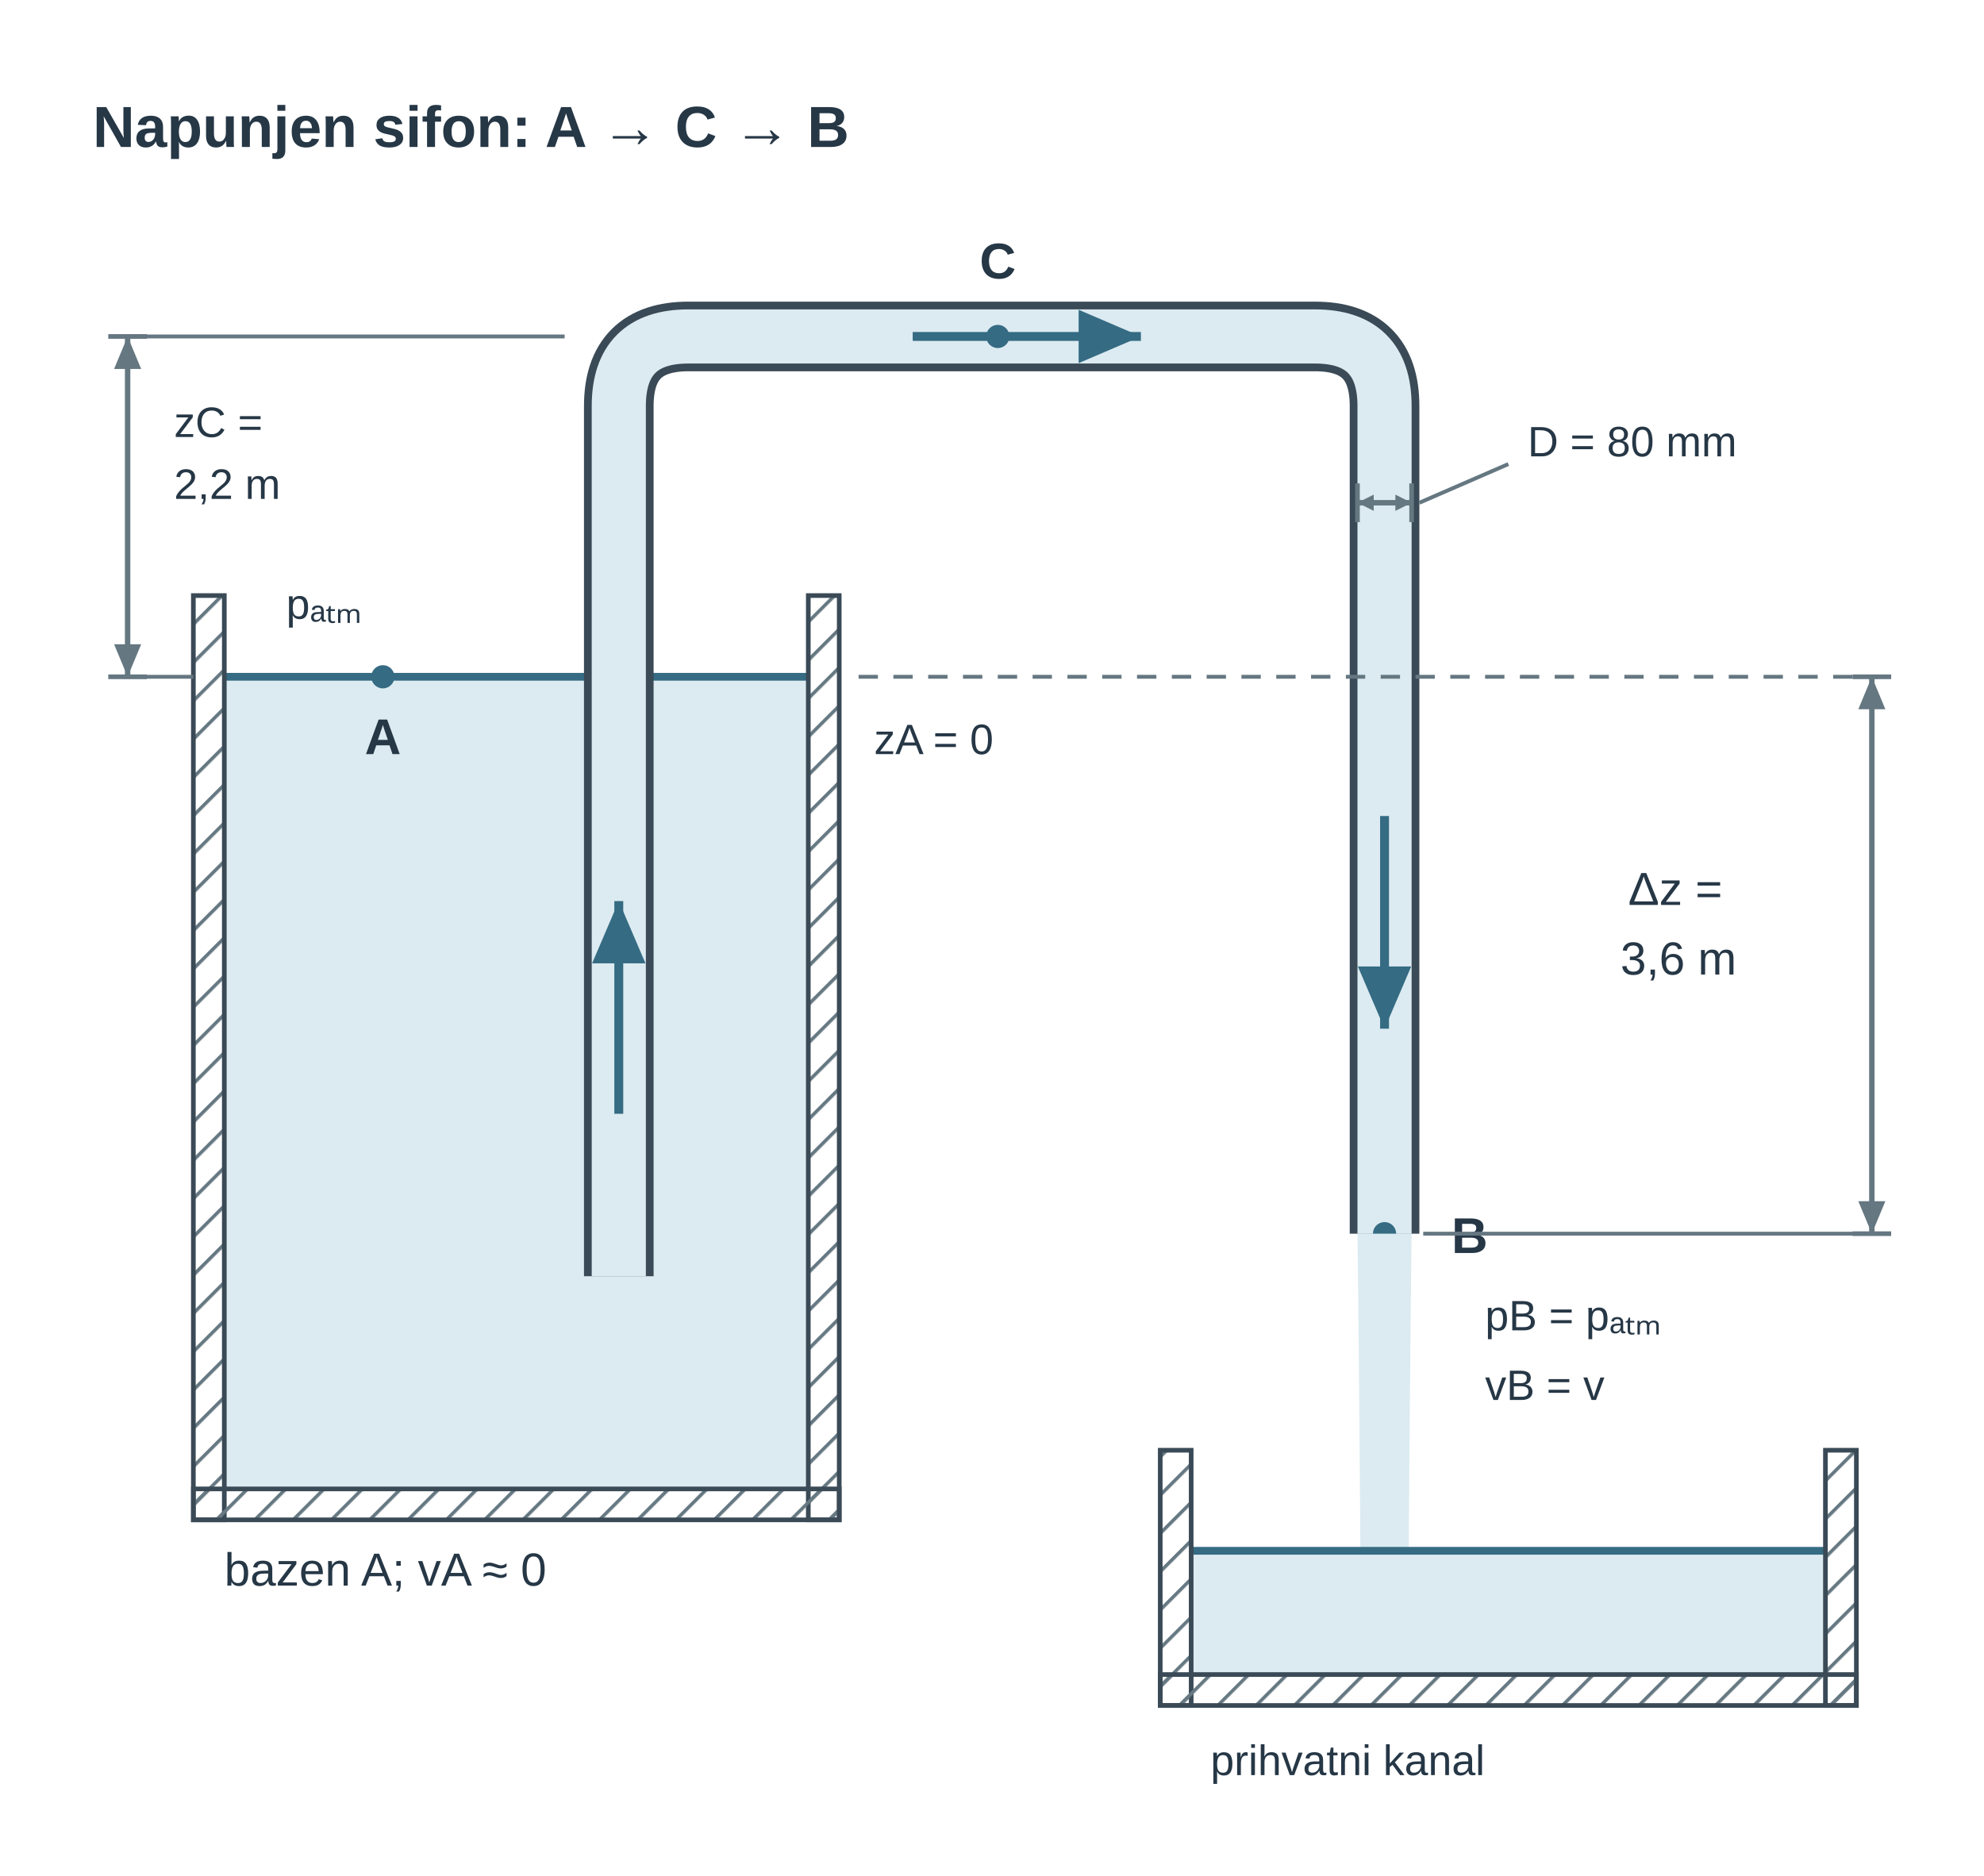
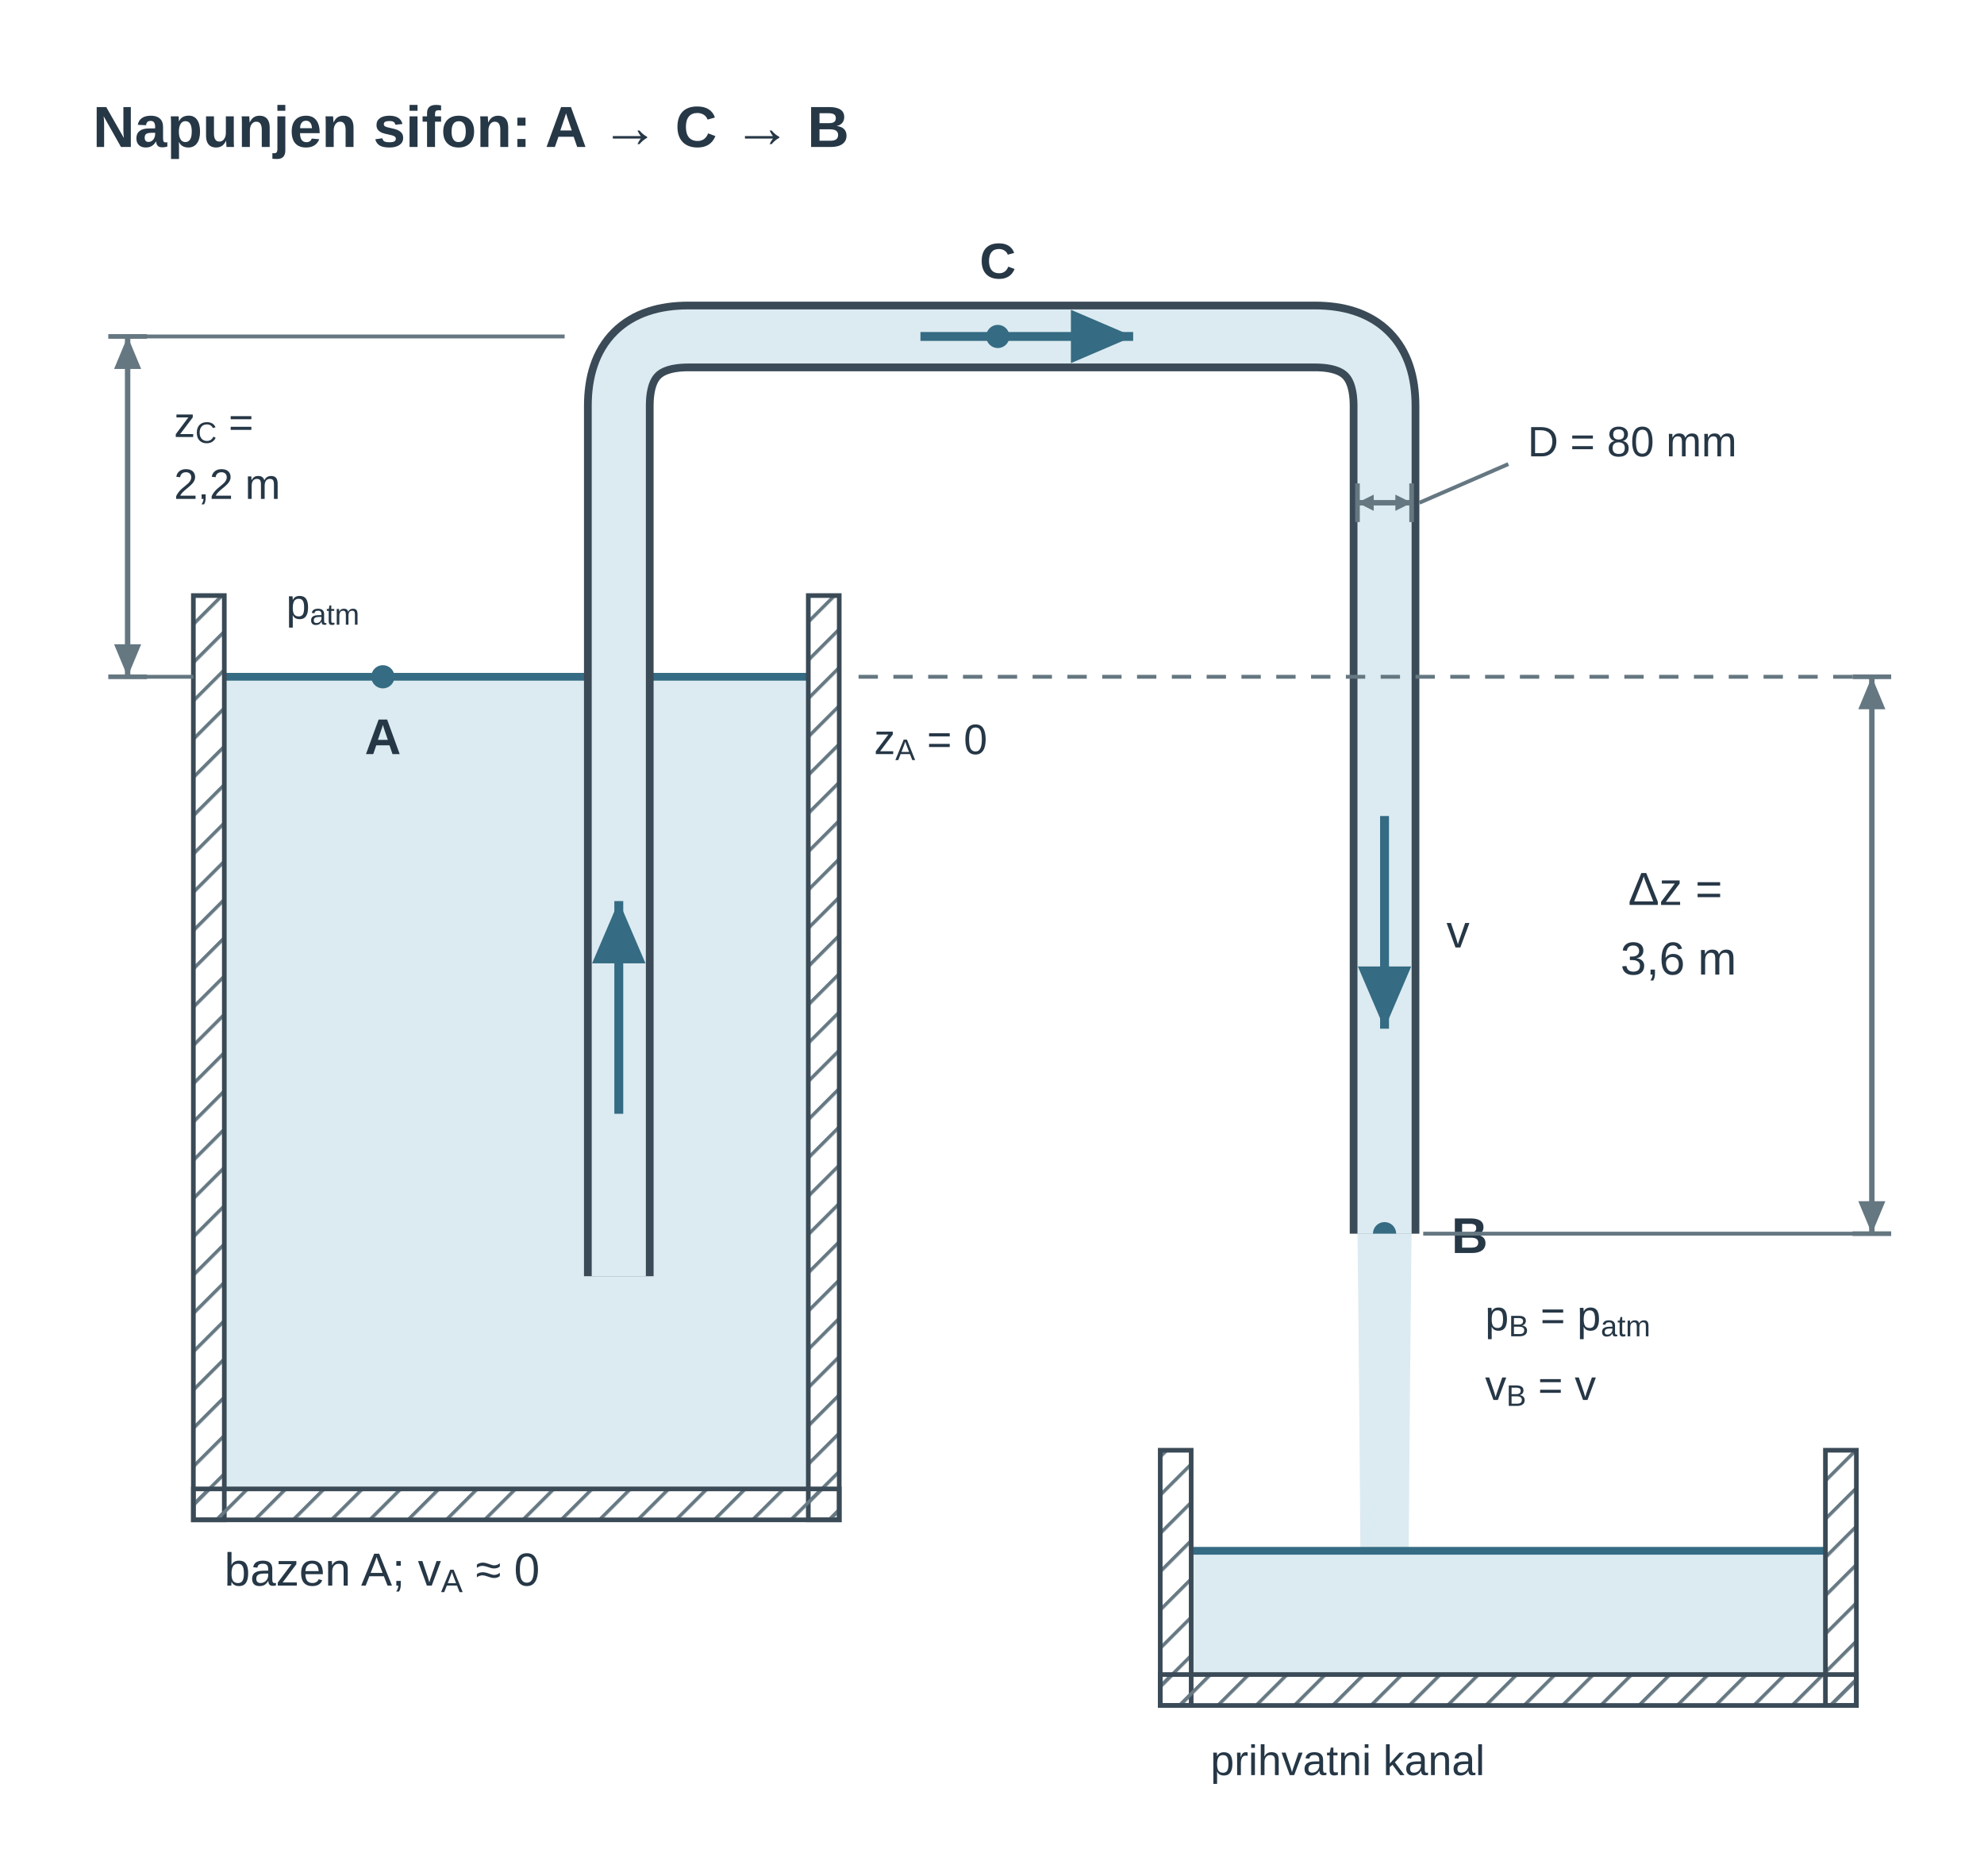
<svg xmlns="http://www.w3.org/2000/svg" viewBox="0 0 513 485" role="img" aria-labelledby="u09v3is_title u09v3is_desc" preserveAspectRatio="xMidYMid meet" style="display:block;width:100%;max-width:513px;height:auto;">
  <defs>
    <pattern id="u09v3is_hatch" width="7" height="7" patternUnits="userSpaceOnUse" patternTransform="rotate(45)">
      <line x1="0" y1="0" x2="0" y2="7" stroke="#657781" stroke-width="1.8" />
    </pattern>
    <marker id="u09v3is_v" markerWidth="7" markerHeight="6" refX="7" refY="3" orient="auto">
      <path d="M0 0 L7 3 L0 6 Z" fill="#356b83" />
    </marker>
    <marker id="u09v3is_dim" markerWidth="6" markerHeight="5" refX="6" refY="2.5" orient="auto-start-reverse">
      <path d="M0 0 L6 2.5 L0 5 Z" fill="#657781" />
    </marker>
    <marker id="u09v3is_dimSmall" markerWidth="3" markerHeight="3" refX="3" refY="1.5" orient="auto-start-reverse">
      <path d="M0 0 L3 1.5 L0 3 Z" fill="#657781" />
    </marker>
  </defs>
  <g id="u09v3is_title-scene-1" transform="translate(-12 5)">
    <g font-family="Arial, Liberation Sans, sans-serif" fill="#3a4a56">
      <text x="36" y="33" font-size="15" fill="#263746" text-anchor="start" font-weight="700">Napunjen sifon: A → C → B</text>
      <rect x="70" y="170" width="151" height="210" rx="0" fill="#dcebf1" stroke="none" stroke-width="1.2" />
      <line x1="70" y1="170" x2="221" y2="170" stroke="#356b83" stroke-width="2" />
      <rect x="62" y="149" width="8" height="239" rx="0" fill="url(#u09v3is_hatch)" stroke="#3a4a56" stroke-width="1.2" />
      <rect x="221" y="149" width="8" height="239" rx="0" fill="url(#u09v3is_hatch)" stroke="#3a4a56" stroke-width="1.2" />
      <rect x="62" y="380" width="167" height="8" rx="0" fill="url(#u09v3is_hatch)" stroke="#3a4a56" stroke-width="1.2" />
      <path id="u09v3is_pipewall" d="M172 325 V100 Q172 82 190 82 H352 Q370 82 370 100 V314" fill="none" stroke="#3a4a56" stroke-width="18" stroke-linecap="butt" stroke-linejoin="round" />
      <path id="u09v3is_pipewater" d="M172 325 V100 Q172 82 190 82 H352 Q370 82 370 100 V314" fill="none" stroke="#dcebf1" stroke-width="14" stroke-linecap="butt" stroke-linejoin="round" />
      <circle id="u09v3is_A" cx="111" cy="170" r="3" fill="#356b83" />
      <text x="111" y="190" font-size="13" fill="#263746" text-anchor="middle" font-weight="700">A</text>
      <circle id="u09v3is_C" cx="270" cy="82" r="3" fill="#356b83" />
      <text x="270" y="67" font-size="13" fill="#263746" text-anchor="middle" font-weight="700">C</text>
      <circle id="u09v3is_B" cx="370" cy="314" r="3" fill="#356b83" />
      <text x="392" y="319" font-size="13" fill="#263746" text-anchor="middle" font-weight="700">B</text>
      <path d="M172 283 L172 228" fill="none" stroke="#356b83" stroke-width="2.3" marker-end="url(#u09v3is_v)" />
-       <path d="M248 82 L307 82" fill="none" stroke="#356b83" stroke-width="2.3" marker-end="url(#u09v3is_v)" />
+       <path d="M250 82 L305 82" fill="none" stroke="#356b83" stroke-width="2.3" marker-end="url(#u09v3is_v)" />
      <path d="M370 206 L370 261" fill="none" stroke="#356b83" stroke-width="2.3" marker-end="url(#u09v3is_v)" />
+       <text x="386" y="240" font-size="12" fill="#263746" text-anchor="start">v</text>
      <path id="u09v3is_jet" d="M363 314 L363.024 316 L363.048 318 L363.071 320 L363.094 322 L363.117 324 L363.139 326 L363.161 328 L363.182 330 L363.203 332 L363.224 334 L363.244 336 L363.265 338 L363.285 340 L363.304 342 L363.323 344 L363.343 346 L363.361 348 L363.38 350 L363.398 352 L363.416 354 L363.434 356 L363.451 358 L363.469 360 L363.486 362 L363.503 364 L363.519 366 L363.536 368 L363.552 370 L363.568 372 L363.584 374 L363.599 376 L363.615 378 L363.63 380 L363.645 382 L363.66 384 L363.675 386 L363.689 388 L363.704 390 L363.718 392 L363.732 394 L363.746 396 L376.254 396 L376.268 394 L376.282 392 L376.296 390 L376.311 388 L376.325 386 L376.34 384 L376.355 382 L376.37 380 L376.385 378 L376.401 376 L376.416 374 L376.432 372 L376.448 370 L376.464 368 L376.481 366 L376.497 364 L376.514 362 L376.531 360 L376.549 358 L376.566 356 L376.584 354 L376.602 352 L376.62 350 L376.639 348 L376.657 346 L376.677 344 L376.696 342 L376.715 340 L376.735 338 L376.756 336 L376.776 334 L376.797 332 L376.818 330 L376.839 328 L376.861 326 L376.883 324 L376.906 322 L376.929 320 L376.952 318 L376.976 316 L377 314 Z" fill="#dcebf1" stroke="none" stroke-width="1.8" />
      <rect x="320" y="396" width="164" height="32" rx="0" fill="#dcebf1" stroke="none" stroke-width="1.2" />
      <line x1="320" y1="396" x2="484" y2="396" stroke="#356b83" stroke-width="2" />
      <rect x="312" y="370" width="8" height="66" rx="0" fill="url(#u09v3is_hatch)" stroke="#3a4a56" stroke-width="1.2" />
      <rect x="484" y="370" width="8" height="66" rx="0" fill="url(#u09v3is_hatch)" stroke="#3a4a56" stroke-width="1.2" />
      <rect x="312" y="428" width="180" height="8" rx="0" fill="url(#u09v3is_hatch)" stroke="#3a4a56" stroke-width="1.2" />
-       <text x="70" y="405" font-size="12" fill="#263746" text-anchor="start">bazen A; vA ≈ 0</text>
+       <text x="70" y="405" font-size="12" fill="#263746" text-anchor="start">bazen A; v<tspan baseline-shift="sub" font-size="0.7em">A</tspan> ≈ 0</text>
      <text x="325" y="454" font-size="11" fill="#263746" text-anchor="start">prihvatni kanal</text>
-       <text x="396" y="339" font-size="11" fill="#263746" text-anchor="start">pB = pₐₜₘ</text>
-       <text x="396" y="357" font-size="11" fill="#263746" text-anchor="start">vB = v</text>
-       <text x="86" y="155" font-size="11" fill="#263746" text-anchor="start">pₐₜₘ</text>
+       <text x="396" y="339" font-size="11" fill="#263746" text-anchor="start">p<tspan baseline-shift="sub" font-size="0.7em">B</tspan> = p<tspan baseline-shift="sub" font-size="0.7em">atm</tspan>
+       </text>
+       <text x="396" y="357" font-size="11" fill="#263746" text-anchor="start">v<tspan baseline-shift="sub" font-size="0.7em">B</tspan> = v</text>
+       <text x="86" y="155" font-size="11" fill="#263746" text-anchor="start">p<tspan baseline-shift="sub" font-size="0.7em">atm</tspan>
+       </text>
      <line x1="234" y1="170" x2="498" y2="170" stroke="#657781" stroke-width="1" stroke-dasharray="5 4" />
-       <text x="238" y="190" font-size="11" fill="#263746" text-anchor="start">zA = 0</text>
+       <text x="238" y="190" font-size="11" fill="#263746" text-anchor="start">z<tspan baseline-shift="sub" font-size="0.7em">A</tspan> = 0</text>
      <line x1="380" y1="314" x2="498" y2="314" stroke="#657781" stroke-width="1" />
      <line x1="491" y1="170" x2="501" y2="170" stroke="#657781" stroke-width="1.2" />
      <line x1="491" y1="314" x2="501" y2="314" stroke="#657781" stroke-width="1.2" />
      <path id="u09v3is_dz" d="M496 170 L496 314" fill="none" stroke="#657781" stroke-width="1.4" marker-start="url(#u09v3is_dim)" marker-end="url(#u09v3is_dim)" />
      <text x="433" y="229" font-size="12" fill="#263746" text-anchor="start">Δz =</text>
      <text x="431" y="247" font-size="12" fill="#263746" text-anchor="start">3,6 m</text>
      <line x1="44" y1="82" x2="158" y2="82" stroke="#657781" stroke-width="1" />
      <line x1="44" y1="170" x2="62" y2="170" stroke="#657781" stroke-width="1" />
      <line x1="40" y1="82" x2="50" y2="82" stroke="#657781" stroke-width="1.2" />
      <line x1="40" y1="170" x2="50" y2="170" stroke="#657781" stroke-width="1.2" />
      <path id="u09v3is_zc" d="M45 82 L45 170" fill="none" stroke="#657781" stroke-width="1.4" marker-start="url(#u09v3is_dim)" marker-end="url(#u09v3is_dim)" />
-       <text x="57" y="108" font-size="11" fill="#263746" text-anchor="start">zC =</text>
+       <text x="57" y="108" font-size="11" fill="#263746" text-anchor="start">z<tspan baseline-shift="sub" font-size="0.7em">C</tspan> =</text>
      <text x="57" y="124" font-size="11" fill="#263746" text-anchor="start">2,2 m</text>
      <line x1="363" y1="120" x2="363" y2="130" stroke="#657781" stroke-width="1.2" />
      <line x1="377" y1="120" x2="377" y2="130" stroke="#657781" stroke-width="1.2" />
      <path id="u09v3is_diameter" d="M363 125 L377 125" fill="none" stroke="#657781" stroke-width="1.4" marker-start="url(#u09v3is_dimSmall)" marker-end="url(#u09v3is_dimSmall)" />
      <line x1="379" y1="125" x2="402" y2="115" stroke="#657781" stroke-width="1" />
      <text x="407" y="113" font-size="11" fill="#263746" text-anchor="start">D = 80 mm</text>
    </g>
  </g>
</svg>
